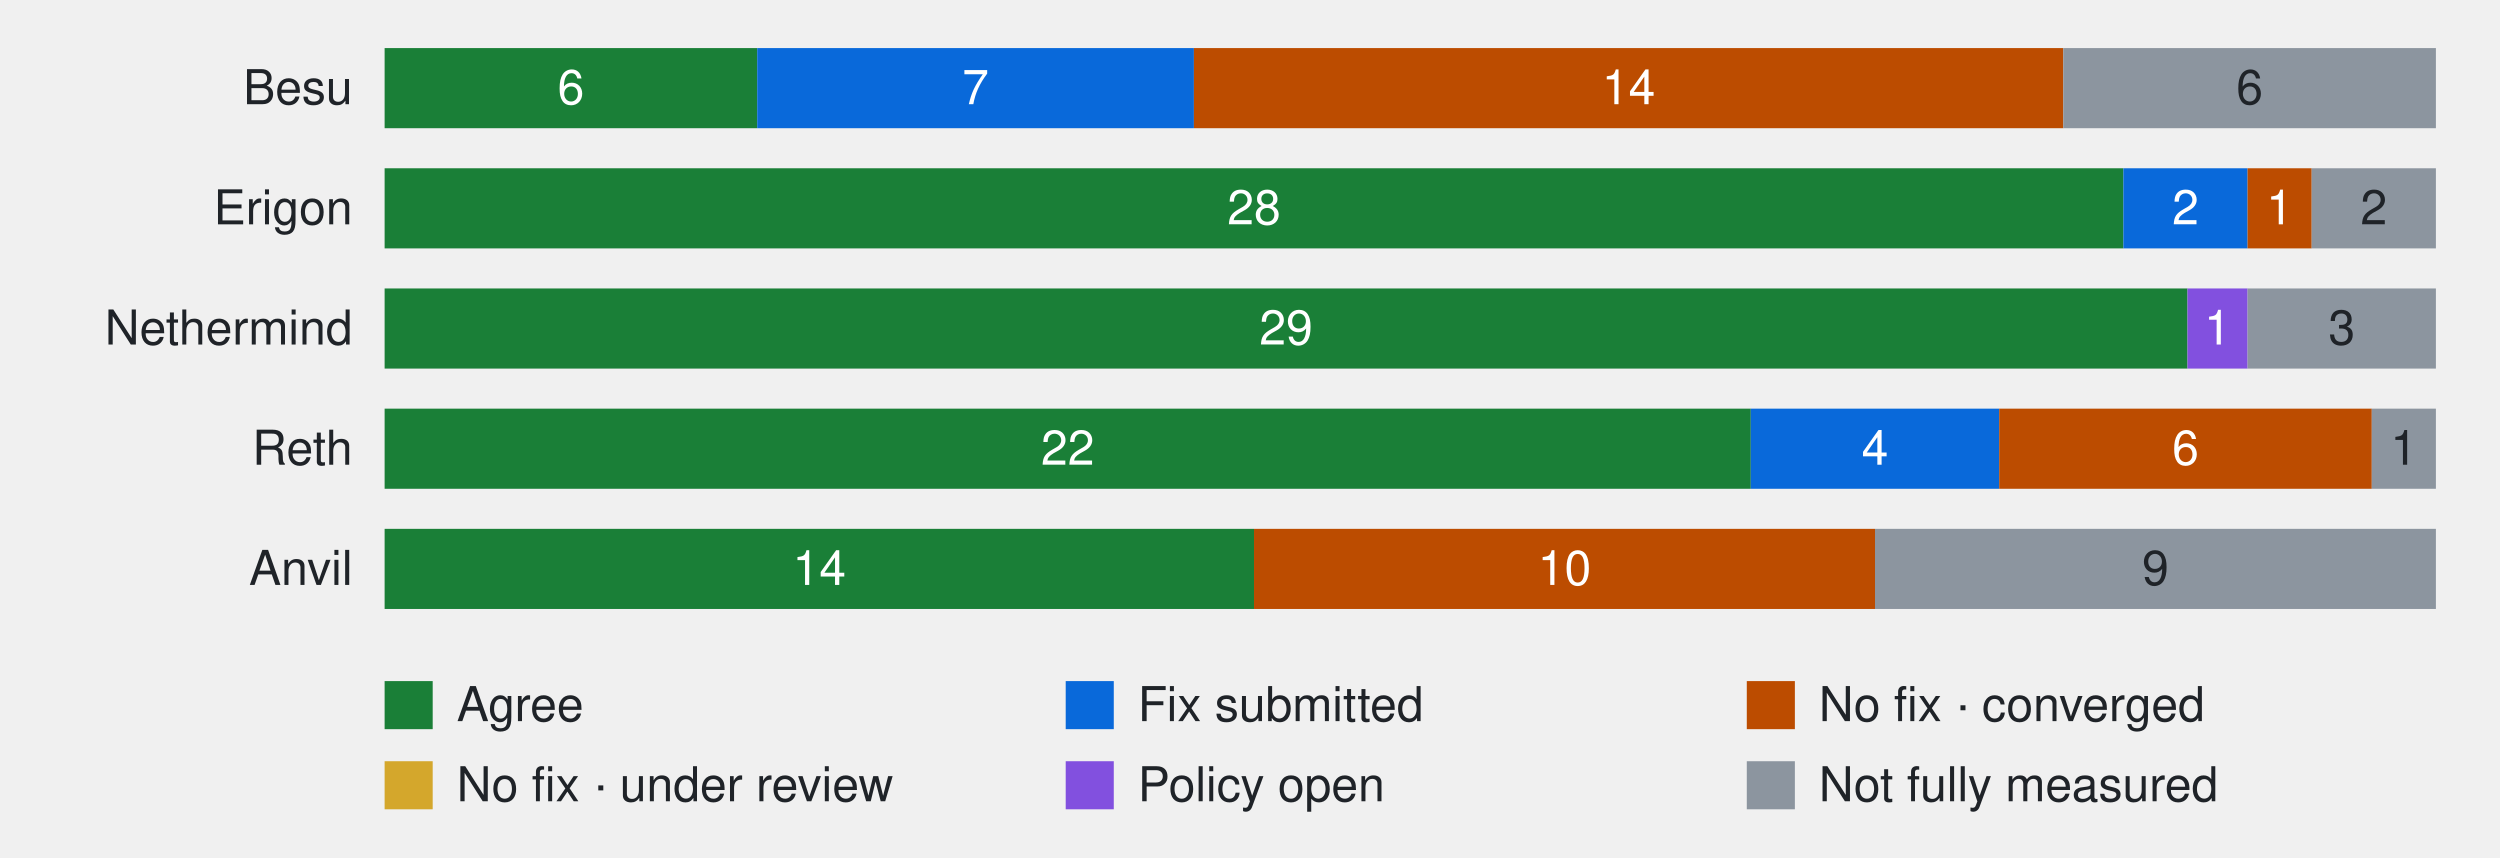
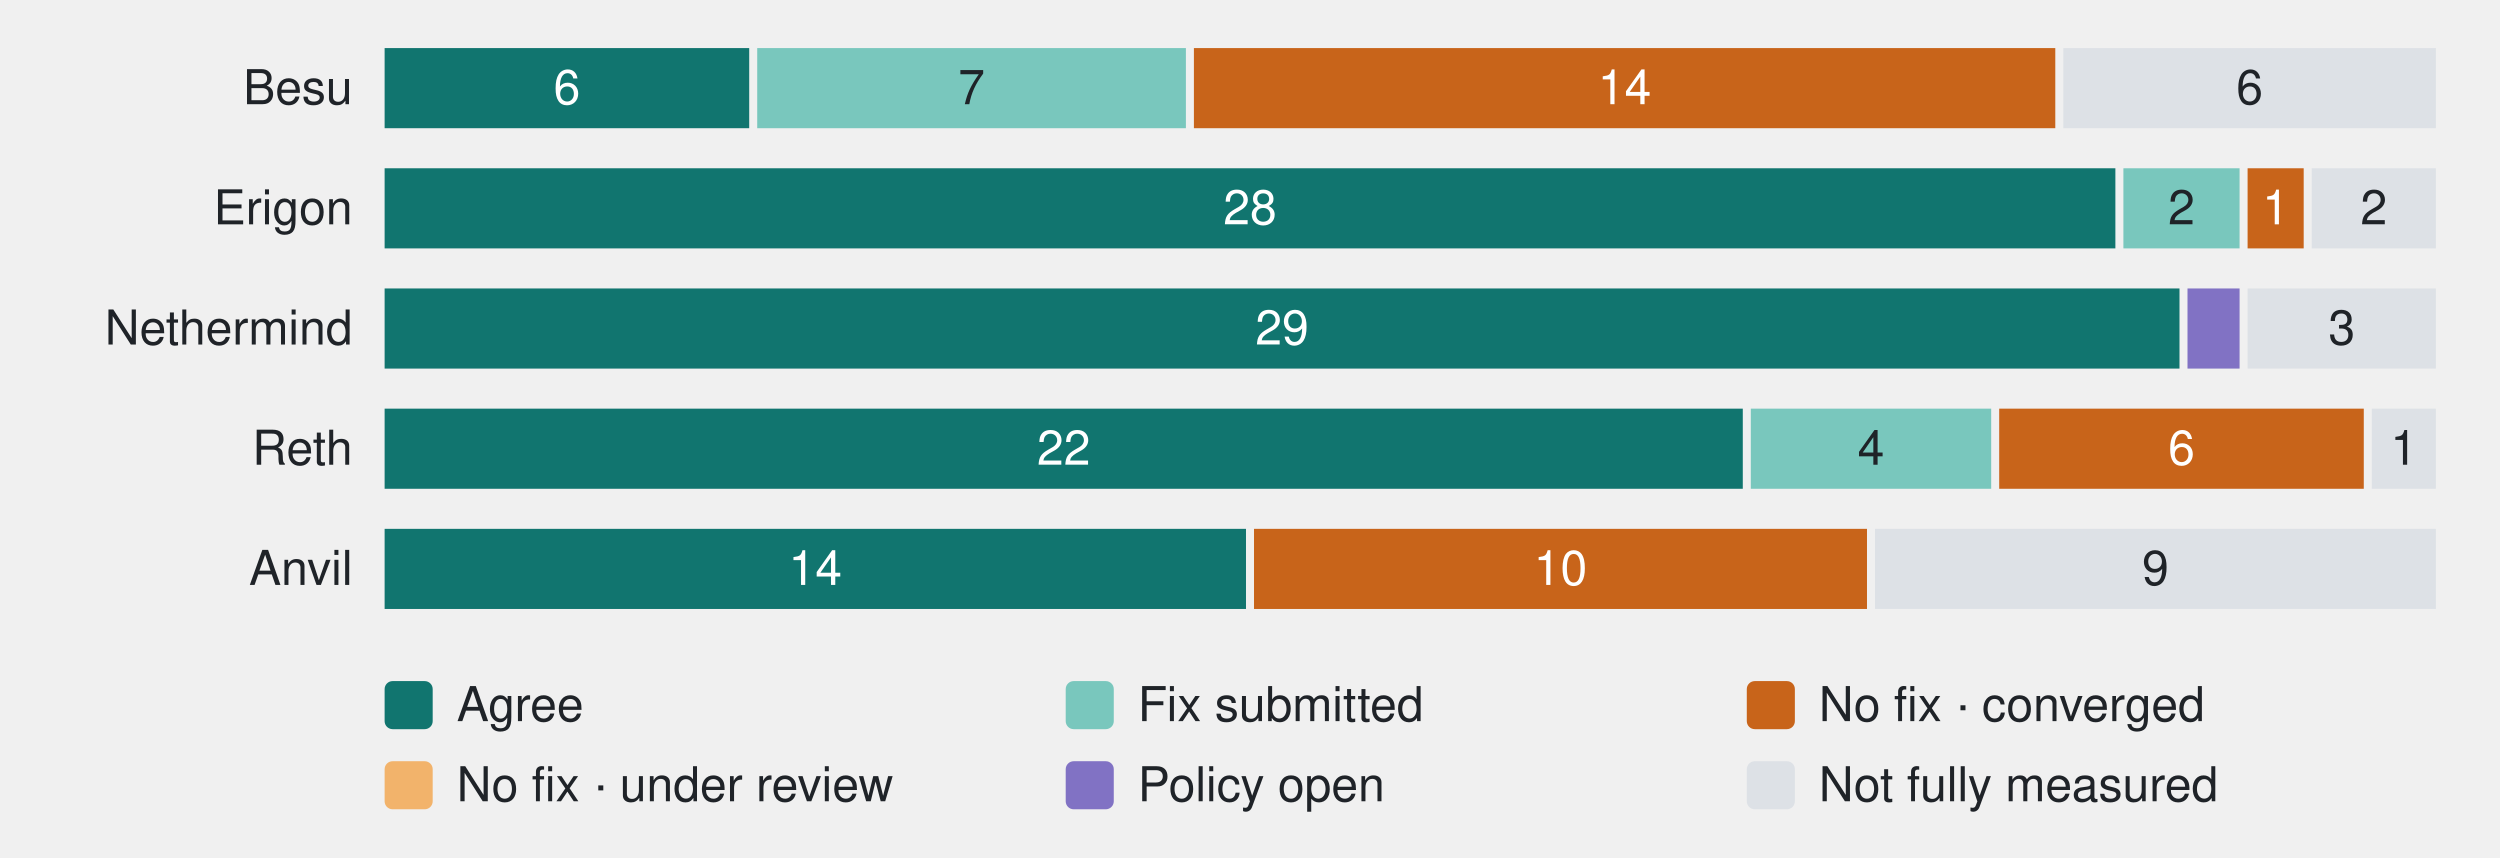
<svg xmlns="http://www.w3.org/2000/svg" width="624" height="214" viewBox="0 0 624 214" role="img" aria-labelledby="title">
-   <style>text{font-family:-apple-system,BlinkMacSystemFont,"Segoe UI",Helvetica,Arial,sans-serif;font-size:12px}.label{fill:#1f2328}@media (prefers-color-scheme:dark){.label{fill:#e6edf3}}</style>
+   <style>text{font-family:-apple-system,BlinkMacSystemFont,"Segoe UI",Helvetica,Arial,sans-serif;font-size:12px}.label{fill:#1f2328}.b-agree{fill:#11756f}.n-agree{fill:#ffffff}.b-fix{fill:#79c7bd}.n-fix{fill:#1f2328}.b-converged{fill:#c8641a}.n-converged{fill:#ffffff}.b-review{fill:#f2b36b}.n-review{fill:#1f2328}.b-policy{fill:#8172c4}.n-policy{fill:#ffffff}.b-unmeasured{fill:#dde1e6}.n-unmeasured{fill:#1f2328}@media (prefers-color-scheme:dark){.label{fill:#e6edf3}.b-agree{fill:#3aa59a}.n-agree{fill:#0d1117}.b-fix{fill:#1a6b62}.n-fix{fill:#ffffff}.b-converged{fill:#e5843a}.n-converged{fill:#0d1117}.b-review{fill:#8f5420}.n-review{fill:#ffffff}.b-policy{fill:#9b8fe0}.n-policy{fill:#0d1117}.b-unmeasured{fill:#2d333b}.n-unmeasured{fill:#e6edf3}}</style>
  <text class="label" x="88" y="26" text-anchor="end">Besu</text>
-   <rect x="96" y="12" width="93" height="20" fill="#1a7f37" />
-   <text x="142.5" y="26" text-anchor="middle" fill="#ffffff">6</text>
-   <rect x="189" y="12" width="109" height="20" fill="#0969da" />
-   <text x="243.5" y="26" text-anchor="middle" fill="#ffffff">7</text>
-   <rect x="298" y="12" width="217" height="20" fill="#bc4c00" />
-   <text x="406.5" y="26" text-anchor="middle" fill="#ffffff">14</text>
-   <rect x="515" y="12" width="93" height="20" fill="#8c959f" />
-   <text x="561.5" y="26" text-anchor="middle" fill="#1f2328">6</text>
+   <rect class="b-agree" x="96" y="12" width="91" height="20" />
+   <text class="n-agree" x="141.5" y="26" text-anchor="middle">6</text>
+   <rect class="b-fix" x="189" y="12" width="107" height="20" />
+   <text class="n-fix" x="242.5" y="26" text-anchor="middle">7</text>
+   <rect class="b-converged" x="298" y="12" width="215" height="20" />
+   <text class="n-converged" x="405.5" y="26" text-anchor="middle">14</text>
+   <rect class="b-unmeasured" x="515" y="12" width="93" height="20" />
+   <text class="n-unmeasured" x="561.5" y="26" text-anchor="middle">6</text>
  <text class="label" x="88" y="56" text-anchor="end">Erigon</text>
-   <rect x="96" y="42" width="434" height="20" fill="#1a7f37" />
-   <text x="313" y="56" text-anchor="middle" fill="#ffffff">28</text>
-   <rect x="530" y="42" width="31" height="20" fill="#0969da" />
-   <text x="545.5" y="56" text-anchor="middle" fill="#ffffff">2</text>
-   <rect x="561" y="42" width="16" height="20" fill="#bc4c00" />
-   <text x="569" y="56" text-anchor="middle" fill="#ffffff">1</text>
-   <rect x="577" y="42" width="31" height="20" fill="#8c959f" />
-   <text x="592.5" y="56" text-anchor="middle" fill="#1f2328">2</text>
+   <rect class="b-agree" x="96" y="42" width="432" height="20" />
+   <text class="n-agree" x="312" y="56" text-anchor="middle">28</text>
+   <rect class="b-fix" x="530" y="42" width="29" height="20" />
+   <text class="n-fix" x="544.5" y="56" text-anchor="middle">2</text>
+   <rect class="b-converged" x="561" y="42" width="14" height="20" />
+   <text class="n-converged" x="568" y="56" text-anchor="middle">1</text>
+   <rect class="b-unmeasured" x="577" y="42" width="31" height="20" />
+   <text class="n-unmeasured" x="592.5" y="56" text-anchor="middle">2</text>
  <text class="label" x="88" y="86" text-anchor="end">Nethermind</text>
-   <rect x="96" y="72" width="450" height="20" fill="#1a7f37" />
-   <text x="321" y="86" text-anchor="middle" fill="#ffffff">29</text>
-   <rect x="546" y="72" width="15" height="20" fill="#8250df" />
-   <text x="553.5" y="86" text-anchor="middle" fill="#ffffff">1</text>
-   <rect x="561" y="72" width="47" height="20" fill="#8c959f" />
-   <text x="584.5" y="86" text-anchor="middle" fill="#1f2328">3</text>
+   <rect class="b-agree" x="96" y="72" width="448" height="20" />
+   <text class="n-agree" x="320" y="86" text-anchor="middle">29</text>
+   <rect class="b-policy" x="546" y="72" width="13" height="20" />
+   <rect class="b-unmeasured" x="561" y="72" width="47" height="20" />
+   <text class="n-unmeasured" x="584.5" y="86" text-anchor="middle">3</text>
  <text class="label" x="88" y="116" text-anchor="end">Reth</text>
-   <rect x="96" y="102" width="341" height="20" fill="#1a7f37" />
-   <text x="266.5" y="116" text-anchor="middle" fill="#ffffff">22</text>
-   <rect x="437" y="102" width="62" height="20" fill="#0969da" />
-   <text x="468" y="116" text-anchor="middle" fill="#ffffff">4</text>
-   <rect x="499" y="102" width="93" height="20" fill="#bc4c00" />
-   <text x="545.5" y="116" text-anchor="middle" fill="#ffffff">6</text>
-   <rect x="592" y="102" width="16" height="20" fill="#8c959f" />
-   <text x="600" y="116" text-anchor="middle" fill="#1f2328">1</text>
+   <rect class="b-agree" x="96" y="102" width="339" height="20" />
+   <text class="n-agree" x="265.5" y="116" text-anchor="middle">22</text>
+   <rect class="b-fix" x="437" y="102" width="60" height="20" />
+   <text class="n-fix" x="467" y="116" text-anchor="middle">4</text>
+   <rect class="b-converged" x="499" y="102" width="91" height="20" />
+   <text class="n-converged" x="544.5" y="116" text-anchor="middle">6</text>
+   <rect class="b-unmeasured" x="592" y="102" width="16" height="20" />
+   <text class="n-unmeasured" x="600" y="116" text-anchor="middle">1</text>
  <text class="label" x="88" y="146" text-anchor="end">Anvil</text>
-   <rect x="96" y="132" width="217" height="20" fill="#1a7f37" />
-   <text x="204.5" y="146" text-anchor="middle" fill="#ffffff">14</text>
-   <rect x="313" y="132" width="155" height="20" fill="#bc4c00" />
-   <text x="390.5" y="146" text-anchor="middle" fill="#ffffff">10</text>
-   <rect x="468" y="132" width="140" height="20" fill="#8c959f" />
-   <text x="538" y="146" text-anchor="middle" fill="#1f2328">9</text>
-   <rect x="96" y="170" width="12" height="12" fill="#1a7f37" />
+   <rect class="b-agree" x="96" y="132" width="215" height="20" />
+   <text class="n-agree" x="203.5" y="146" text-anchor="middle">14</text>
+   <rect class="b-converged" x="313" y="132" width="153" height="20" />
+   <text class="n-converged" x="389.5" y="146" text-anchor="middle">10</text>
+   <rect class="b-unmeasured" x="468" y="132" width="140" height="20" />
+   <text class="n-unmeasured" x="538" y="146" text-anchor="middle">9</text>
+   <rect class="b-agree" x="96" y="170" width="12" height="12" rx="2" />
  <text class="label" x="114" y="180">Agree</text>
-   <rect x="266" y="170" width="12" height="12" fill="#0969da" />
+   <rect class="b-fix" x="266" y="170" width="12" height="12" rx="2" />
  <text class="label" x="284" y="180">Fix submitted</text>
-   <rect x="436" y="170" width="12" height="12" fill="#bc4c00" />
+   <rect class="b-converged" x="436" y="170" width="12" height="12" rx="2" />
  <text class="label" x="454" y="180">No fix · converged</text>
-   <rect x="96" y="190" width="12" height="12" fill="#d4a72c" />
+   <rect class="b-review" x="96" y="190" width="12" height="12" rx="2" />
  <text class="label" x="114" y="200">No fix · under review</text>
-   <rect x="266" y="190" width="12" height="12" fill="#8250df" />
+   <rect class="b-policy" x="266" y="190" width="12" height="12" rx="2" />
  <text class="label" x="284" y="200">Policy open</text>
-   <rect x="436" y="190" width="12" height="12" fill="#8c959f" />
+   <rect class="b-unmeasured" x="436" y="190" width="12" height="12" rx="2" />
  <text class="label" x="454" y="200">Not fully measured</text>
</svg>
